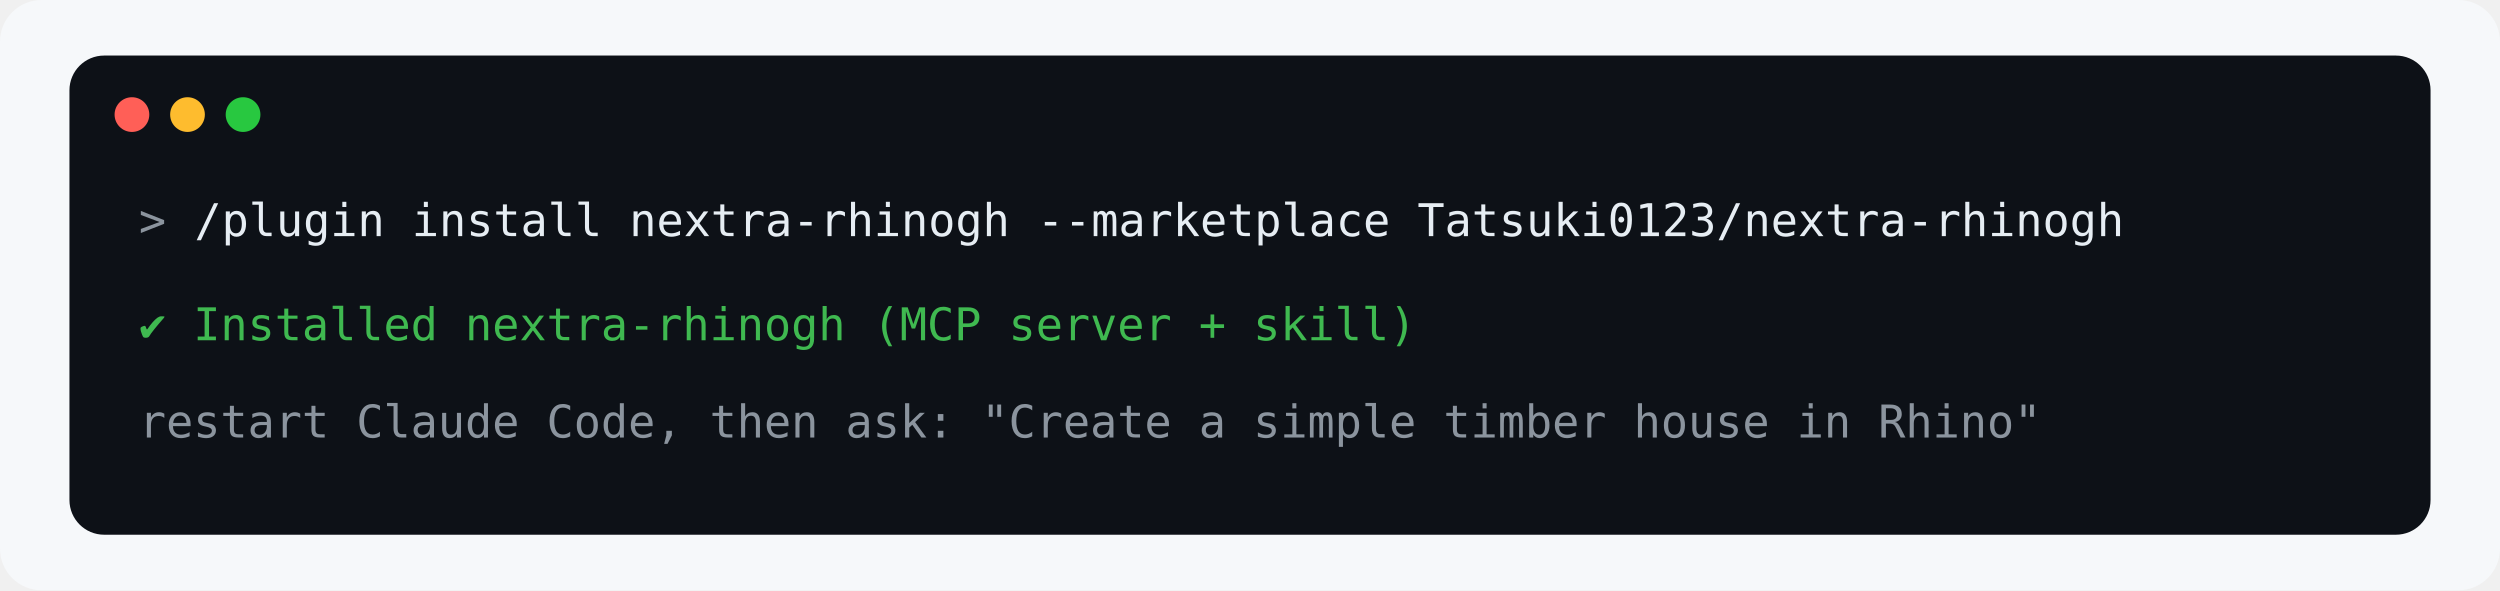
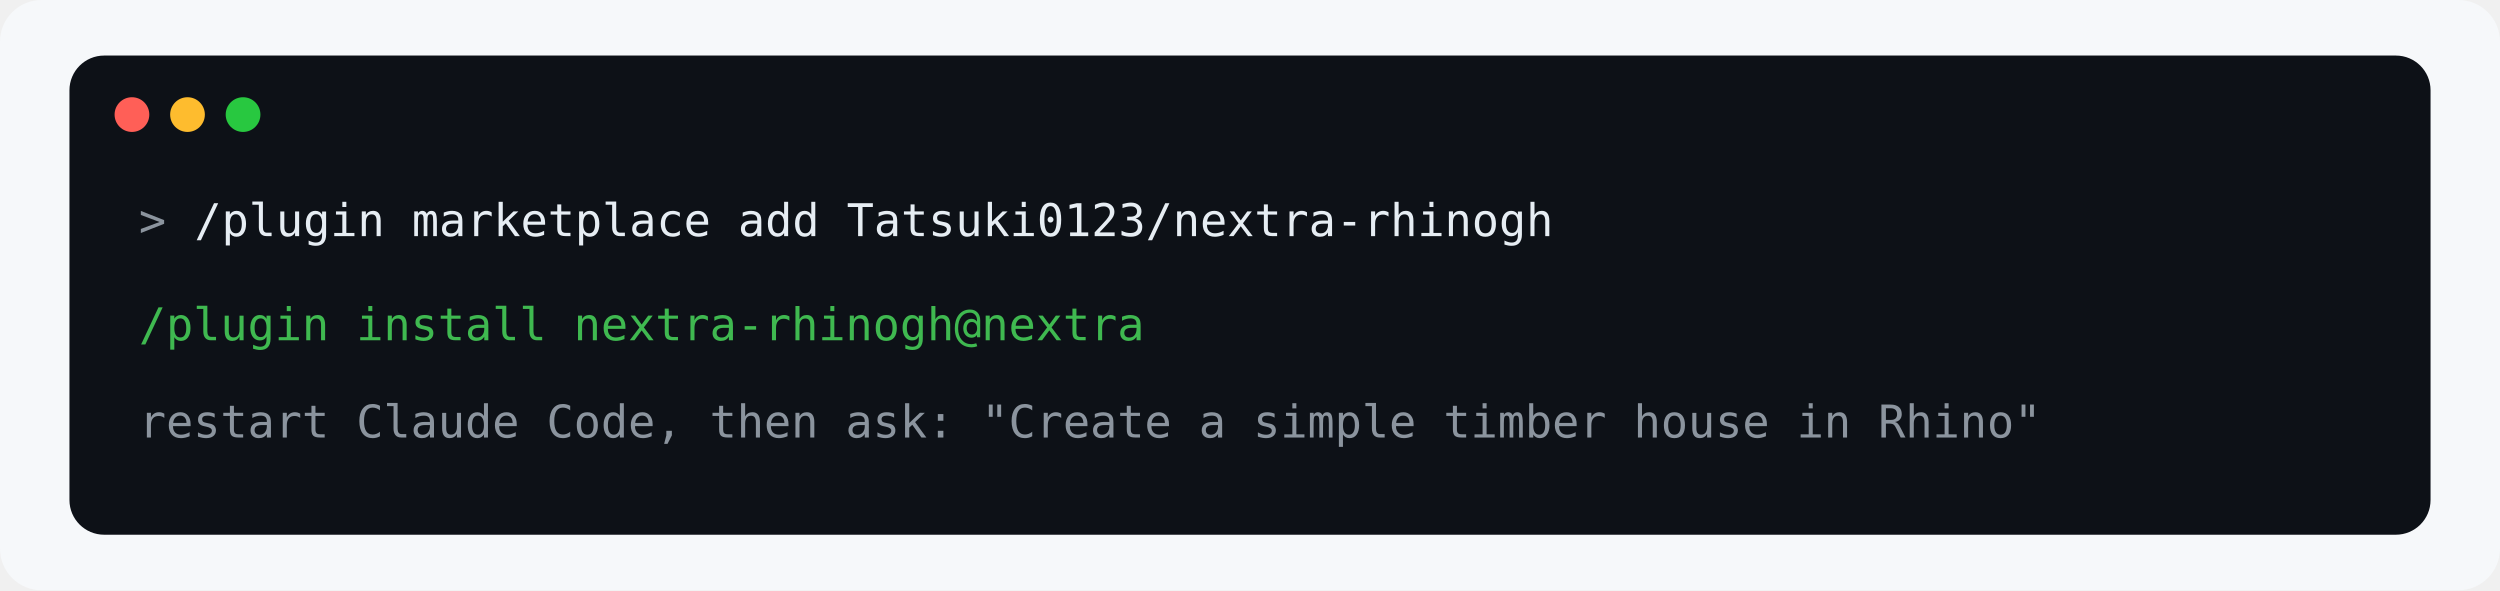
<svg xmlns="http://www.w3.org/2000/svg" viewBox="0 0 720 170" width="720" height="170">
  <style>
.bg{fill:#f6f8fa}.win{fill:#fff;stroke:#d0d7de;stroke-width:1.5}.bar{fill:#eaeef2}.t{font:600 15px Segoe UI,Helvetica,Arial,sans-serif;fill:#1f2328}
.s{font:13px Segoe UI,Helvetica,Arial,sans-serif;fill:#57606a}.m{font:13px Consolas,Menlo,monospace;fill:#1f2328}.f{fill:#fff;stroke:#d0d7de}
.nav{fill:#eaeef2}.navsel{fill:#ddf4ff}.btn{fill:#1f883d}.bt{font:600 13px Segoe UI,Helvetica,Arial,sans-serif;fill:#fff}
.ring{fill:none;stroke:#d1242f;stroke-width:3;stroke-dasharray:6 4}.badge{fill:#d1242f}.bn{font:700 13px Segoe UI,Arial,sans-serif;fill:#fff}
.term{fill:#0d1117}.tt{font:13px Consolas,Menlo,monospace;fill:#e6edf3}.tg{font:13px Consolas,Menlo,monospace;fill:#3fb950}.tp{font:13px Consolas,Menlo,monospace;fill:#8b949e}
@media (prefers-color-scheme: dark){.bg{fill:#0d1117}.win{fill:#161b22;stroke:#3d444d}.bar{fill:#21262d}.t,.m{fill:#e6edf3}.s{fill:#9da7b3}
.f{fill:#0d1117;stroke:#3d444d}.nav{fill:#21262d}.navsel{fill:#1f3a5f}}
</style>
  <rect class="bg" width="720" height="170" rx="12" />
  <rect class="term" x="20" y="16" width="680" height="138" rx="10" />
  <circle cx="38" cy="33" r="5" fill="#ff5f57" />
  <circle cx="54" cy="33" r="5" fill="#febc2e" />
  <circle cx="70" cy="33" r="5" fill="#28c840" />
  <text class="tp" x="40" y="68">&gt;</text>
-   <text class="tt" x="56" y="68">/plugin install nextra-rhinogh --marketplace Tatsuki0123/nextra-rhinogh</text>
-   <text class="tg" x="40" y="98">✔ Installed nextra-rhinogh (MCP server + skill)</text>
+   <text class="tt" x="56" y="68">/plugin marketplace add Tatsuki0123/nextra-rhinogh</text>
+   <text class="tg" x="40" y="98">/plugin install nextra-rhinogh@nextra</text>
  <text class="tp" x="40" y="126">  restart Claude Code, then ask: "Create a simple timber house in Rhino"</text>
</svg>
